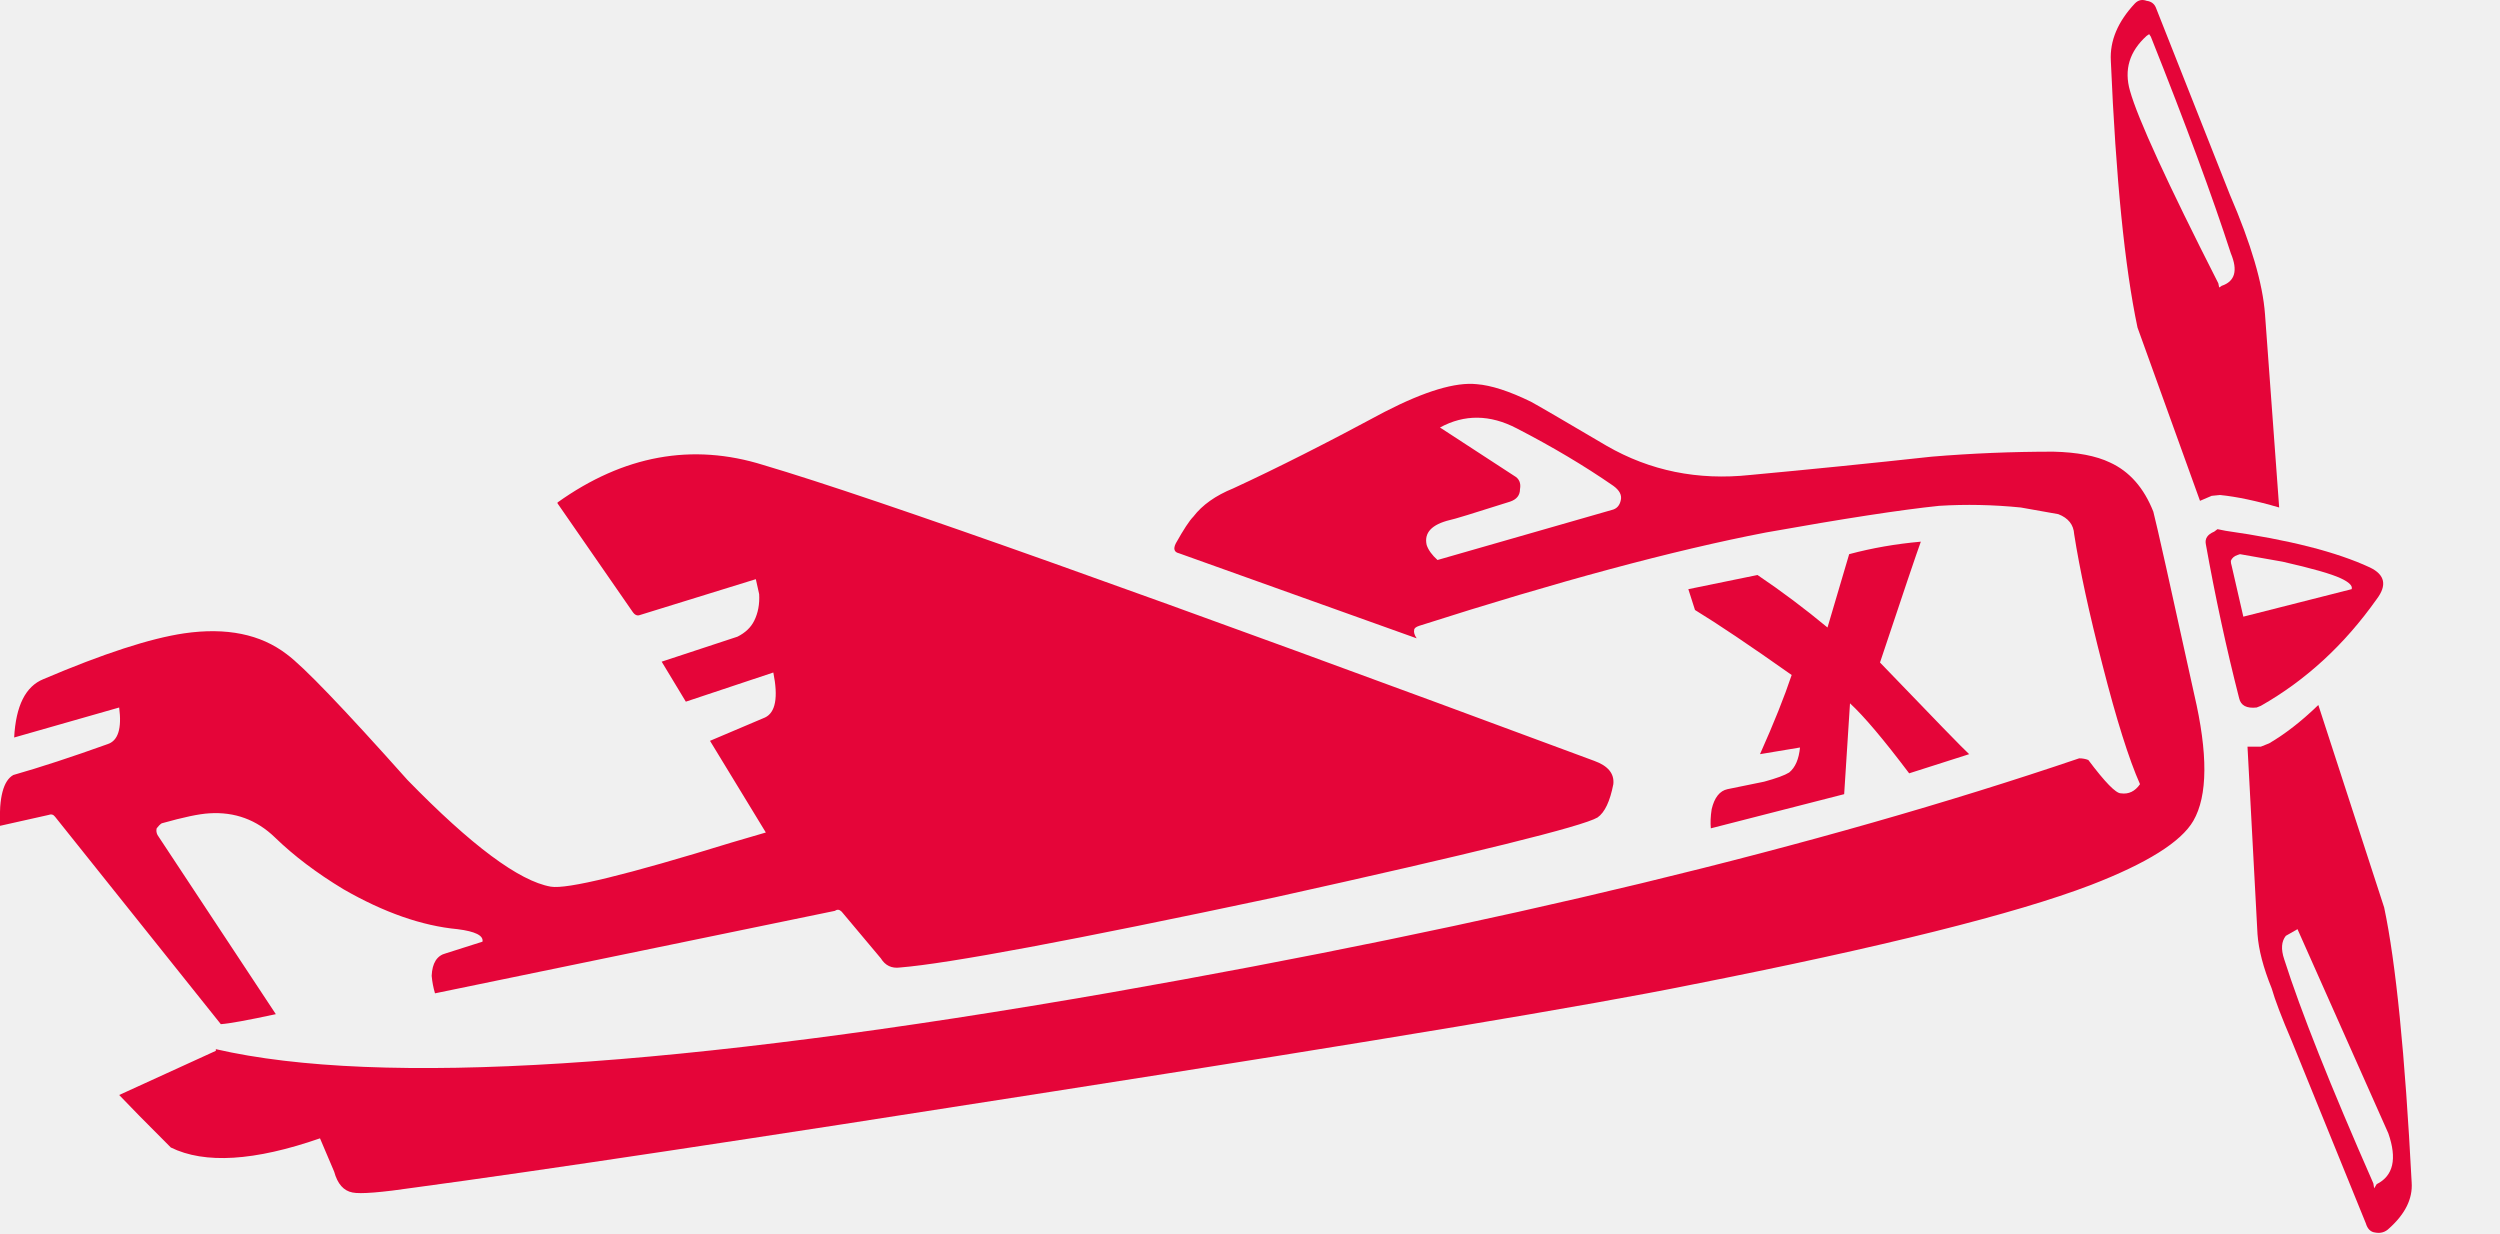
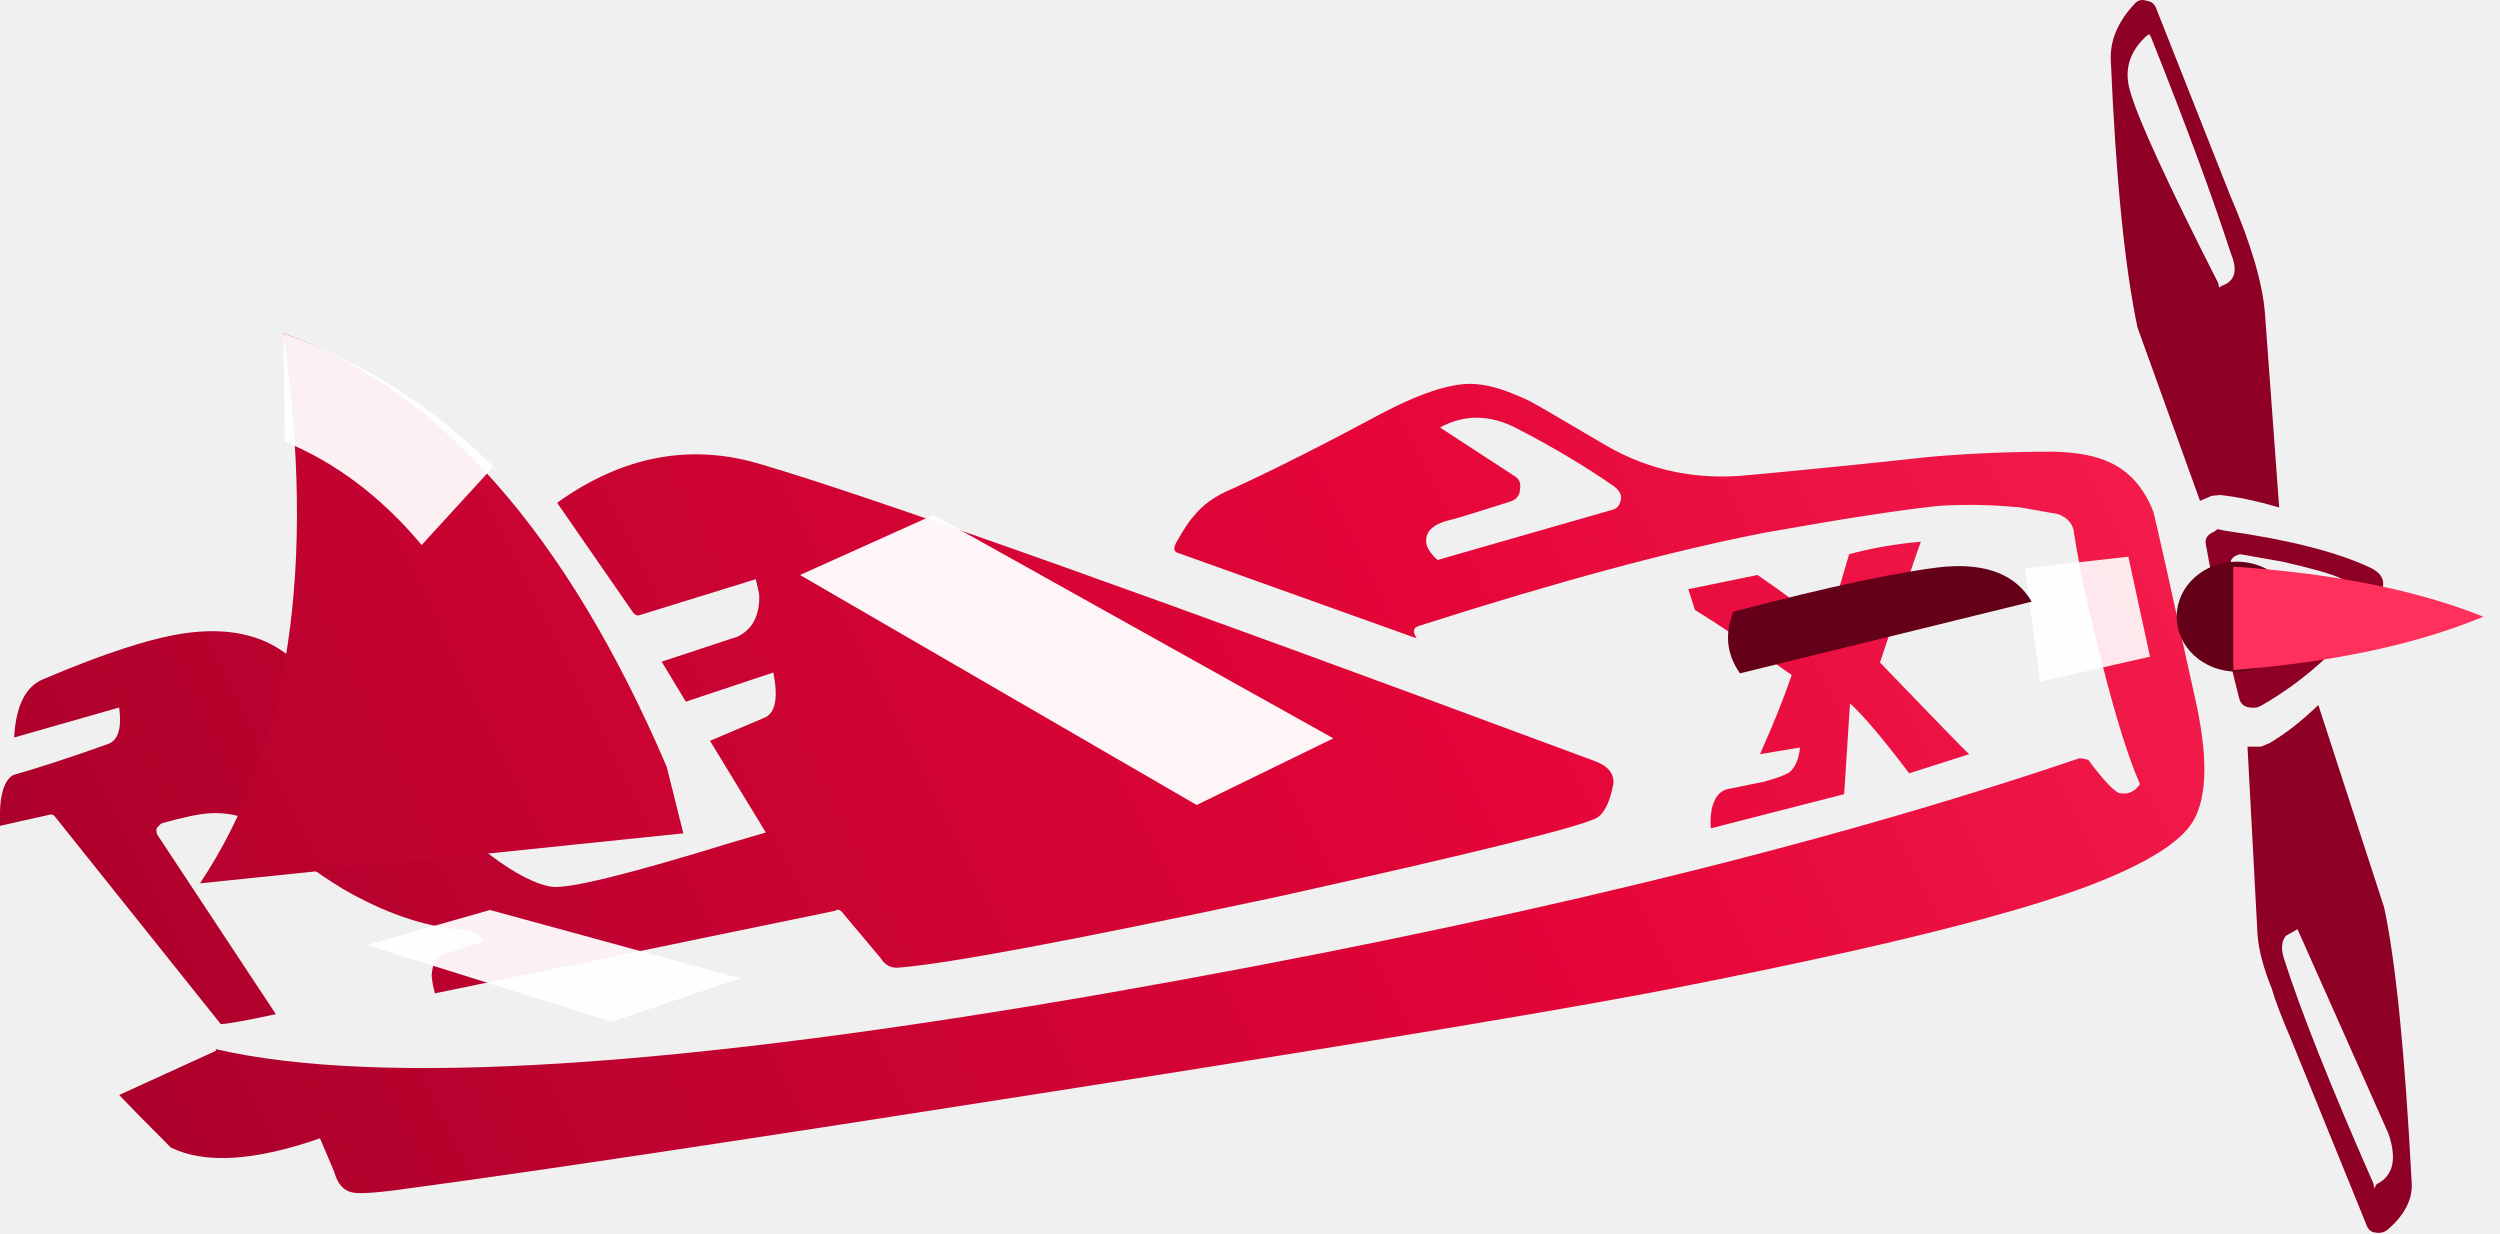
<svg xmlns="http://www.w3.org/2000/svg" xmlns:xlink="http://www.w3.org/1999/xlink" preserveAspectRatio="none" width="150" height="74">
  <defs>
-     <path fill="#E50539" d="m133.55 31.85-.5-.1-.2.15q-.6.25-.5.75.85 4.75 2 9.25.15.65 1.05.55l.25-.1q4.05-2.3 6.95-6.4.95-1.25-.4-1.9-3-1.4-8.65-2.2m.35 2.1q-.05-.15-.05-.3.1-.25.4-.35l.15-.05 2.55.45q2.65.6 3.5 1 .75.35.65.65L134.6 37l-.7-3.05m1.75 10.85h-.8l.6 11.25q.1 1.4.85 3.25.3 1.05 1.2 3.15l4.45 10.95q.15.5.55.55.5.1.85-.25 1.45-1.3 1.35-2.75-.6-11.55-1.65-16.5L139.1 42.3q-1.5 1.45-2.95 2.3l-.5.2m6.8 26.5-.05-.3q-3.85-8.75-5.35-13.45-.3-.9.1-1.4l.7-.4L143.3 68q.8 2.3-.7 3.05l-.15.25M129.35.45q-.15-.35-.55-.4-.4-.15-.7.15-1.55 1.65-1.45 3.45.45 10.55 1.6 16l3.75 10.4.7-.3.5-.05q1.5.15 3.55.75l-.85-11.6q-.2-2.75-2.1-7.15L129.35.45m-.4 1.6.1.15q3.15 7.9 4.8 13 .65 1.55-.55 1.95l-.15.1-.05-.25q-4.6-9.05-5.3-11.55-.55-1.9 1-3.3l.15-.1Z" id="a" />
-     <path fill="#E50539" d="M90.75-2.25q-2.25.2-4.3.75l-1.3 4.4q-2.05-1.7-4.2-3.15L76.8.6l.4 1.25q2.05 1.25 5.8 3.9-.65 1.95-1.9 4.75l2.4-.4q-.1 1.05-.65 1.5-.4.25-1.5.55l-2.2.45q-.7.15-.95 1.2-.1.65-.05 1.15l8-2.05.35-5.45q1.25 1.15 3.55 4.2l3.6-1.15q-.45-.4-5.35-5.5 2.1-6.3 2.45-7.25m-32.15-7.8q-5.2 2.8-9.1 4.6-1.6.65-2.4 1.7-.35.35-1.05 1.6-.25.5.2.6l14.25 5.1q-.2-.3-.15-.5 0-.15.3-.25 12.5-4 20.8-5.6 7-1.25 10.4-1.6 2.4-.15 4.9.1l2.25.4q.9.35.95 1.2.5 3.2 1.7 7.85 1.25 4.9 2.25 7.15-.45.65-1.15.55-.45 0-1.95-2-.25-.1-.55-.1-23.4 7.95-58.1 14.05-38.95 6.8-53.7 3.4v.1l-5.8 2.65q.85.9 3.1 3.15 3.05 1.5 8.95-.55l.85 2q.3 1.1 1.1 1.25.7.15 3.75-.3 11.15-1.5 38.2-5.75 29.45-4.6 38.3-6.4 17.25-3.4 24.05-6 5.05-1.95 6.15-3.85 1.3-2.25.05-7.6Q105-2.9 104.7-4.05q-.85-2.15-2.6-2.95-1.25-.6-3.4-.65-3.7 0-7.3.3-5.5.6-10.9 1.1-4.7.5-8.6-1.75-3.9-2.3-4.55-2.65-1.95-.95-3.25-1.05-1.9-.2-5.5 1.65m2.5 8q-.25-1.1 1.4-1.5.3-.05 3.6-1.1.6-.2.6-.75.1-.55-.35-.8L61.9-9.1q2.2-1.2 4.6.05 3.2 1.65 5.8 3.45.55.4.45.85-.1.5-.55.6l-10.45 3q-.5-.45-.65-.9m-39.8-4.8q-6.4-2-12.35 2.25v.05l4.5 6.5q.2.3.45.2L20.85 0l.2.9q.05.9-.3 1.6-.3.6-1 .95l-4.55 1.5 1.45 2.4L21.9 5.6q.45 2.25-.5 2.7l-3.3 1.4 3.35 5.5-2.05.6Q10 18.7 8.55 18.45q-2.85-.5-8.6-6.4Q-5.8 5.6-7.3 4.5q-2.35-1.8-6.15-1.25Q-16.5 3.7-21.9 6q-1.6.65-1.75 3.5l6.3-1.8q.25 1.9-.7 2.2-3.2 1.15-5.65 1.85-.9.5-.8 3.05l2.9-.65q.25-.1.4.1l9.95 12.45q.75-.05 3.3-.6l-7.1-10.75q-.1-.2-.05-.4.15-.2.3-.3 1.95-.55 2.85-.6 2.3-.15 3.95 1.45 1.7 1.65 4.1 3.1 3.65 2.1 6.85 2.4 1.6.2 1.5.75l-2.2.7q-.8.2-.85 1.35.05.55.2 1.05l24-4.95q.2-.15.4.05l2.35 2.8q.4.65 1.15.55 4.35-.35 22.45-4.2 18.05-4 19.4-4.8.65-.45.95-2 .1-.95-1.15-1.4Q31.45-3.85 21.3-6.85Z" id="b" />
+     <linearGradient id="arkjetPaint" x1="0" y1="74" x2="150" y2="0" gradientUnits="userSpaceOnUse">
+       <stop stop-color="#A9002A" />
+       <stop offset=".52" stop-color="#E50539" />
+       <stop offset="1" stop-color="#FF315C" />
+     </linearGradient>
+     <path fill="#8E0025" d="m133.55 31.85-.5-.1-.2.15q-.6.25-.5.75.85 4.75 2 9.25.15.65 1.05.55l.25-.1q4.05-2.3 6.95-6.4.95-1.25-.4-1.9-3-1.4-8.65-2.2m.35 2.1q-.05-.15-.05-.3.1-.25.4-.35l.15-.05 2.55.45q2.65.6 3.5 1 .75.35.65.65L134.6 37l-.7-3.05m1.75 10.85h-.8l.6 11.25q.1 1.4.85 3.25.3 1.05 1.2 3.15l4.45 10.95q.15.5.55.55.5.1.85-.25 1.45-1.3 1.35-2.75-.6-11.55-1.65-16.5L139.1 42.3q-1.5 1.45-2.95 2.3l-.5.2m6.8 26.5-.05-.3q-3.85-8.75-5.35-13.45-.3-.9.1-1.4l.7-.4L143.3 68q.8 2.3-.7 3.05l-.15.25M129.35.45q-.15-.35-.55-.4-.4-.15-.7.15-1.55 1.65-1.45 3.45.45 10.55 1.6 16l3.75 10.4.7-.3.5-.05q1.5.15 3.55.75l-.85-11.6q-.2-2.75-2.1-7.15L129.35.45m-.4 1.6.1.15q3.15 7.9 4.8 13 .65 1.55-.55 1.95l-.15.1-.05-.25q-4.6-9.05-5.3-11.55-.55-1.9 1-3.3l.15-.1Z" id="a" />
+     <path fill="url(#arkjetPaint)" d="M90.75-2.25q-2.25.2-4.3.75l-1.3 4.4q-2.05-1.7-4.2-3.15L76.8.6l.4 1.25q2.05 1.25 5.8 3.9-.65 1.95-1.9 4.75l2.4-.4q-.1 1.05-.65 1.5-.4.25-1.5.55l-2.2.45q-.7.15-.95 1.2-.1.65-.05 1.15l8-2.05.35-5.45q1.25 1.15 3.55 4.2l3.6-1.15q-.45-.4-5.35-5.5 2.1-6.3 2.45-7.25m-32.15-7.8q-5.2 2.8-9.1 4.6-1.6.65-2.4 1.7-.35.35-1.05 1.6-.25.5.2.6l14.25 5.1q-.2-.3-.15-.5 0-.15.3-.25 12.5-4 20.8-5.6 7-1.25 10.4-1.6 2.4-.15 4.9.1l2.25.4q.9.35.95 1.2.5 3.2 1.7 7.85 1.25 4.9 2.25 7.15-.45.65-1.15.55-.45 0-1.95-2-.25-.1-.55-.1-23.4 7.95-58.1 14.05-38.95 6.8-53.7 3.4v.1l-5.8 2.65q.85.9 3.1 3.15 3.05 1.5 8.95-.55l.85 2q.3 1.1 1.1 1.25.7.15 3.75-.3 11.15-1.5 38.2-5.75 29.45-4.6 38.3-6.4 17.25-3.4 24.05-6 5.05-1.95 6.15-3.85 1.3-2.25.05-7.6Q105-2.9 104.7-4.05q-.85-2.15-2.6-2.95-1.25-.6-3.4-.65-3.7 0-7.3.3-5.5.6-10.9 1.1-4.7.5-8.6-1.75-3.9-2.3-4.55-2.65-1.95-.95-3.25-1.05-1.9-.2-5.5 1.65m2.5 8q-.25-1.1 1.4-1.5.3-.05 3.6-1.1.6-.2.6-.75.1-.55-.35-.8L61.9-9.1q2.2-1.2 4.6.05 3.2 1.65 5.8 3.45.55.4.45.85-.1.5-.55.6l-10.45 3q-.5-.45-.65-.9m-39.8-4.8q-6.4-2-12.35 2.25v.05l4.5 6.5q.2.3.45.2L20.85 0l.2.9q.05.9-.3 1.6-.3.6-1 .95l-4.55 1.5 1.45 2.4L21.9 5.6q.45 2.25-.5 2.7l-3.3 1.4 3.35 5.5-2.05.6Q10 18.7 8.55 18.45q-2.85-.5-8.6-6.4Q-5.8 5.6-7.3 4.5q-2.35-1.8-6.15-1.25Q-16.5 3.7-21.9 6q-1.6.65-1.75 3.5l6.3-1.8q.25 1.9-.7 2.2-3.2 1.15-5.65 1.85-.9.5-.8 3.05l2.9-.65q.25-.1.4.1l9.95 12.45q.75-.05 3.3-.6l-7.1-10.75q-.1-.2-.05-.4.15-.2.3-.3 1.95-.55 2.85-.6 2.3-.15 3.95 1.45 1.7 1.65 4.1 3.1 3.65 2.1 6.85 2.4 1.6.2 1.5.75l-2.2.7q-.8.2-.85 1.35.05.55.2 1.05l24-4.95q.2-.15.4.05l2.35 2.8q.4.65 1.15.55 4.35-.35 22.45-4.2 18.05-4 19.4-4.8.65-.45.95-2 .1-.95-1.15-1.4Q31.45-3.85 21.3-6.85Z" id="b" />
  </defs>
  <use xlink:href="#a" />
  <use xlink:href="#b" transform="translate(24.5 34.75)" />
+   <ellipse cx="134.2" cy="37" rx="3.6" ry="3.3" fill="#650019" />
+   <path fill="#FF315C" d="M134 34q9 .6 15 3-6 2.5-15 3.2Z" />
+   <path fill="url(#arkjetPaint)" d="M12 53q8-12 5-33 14 5 23 26l1 4Z" />
+   <path fill="#fff" opacity=".94" d="M17 20q7.2 2.6 12.6 8l-4.3 4.7q-3.6-4.3-8.2-6.2Z" />
+   <path fill="#fff" opacity=".96" d="m48 34.5 8-3.6 24 13.4-8.2 4Z" />
+   <path fill="#fff" opacity=".94" d="m22 56.7 7.4-2.1 15 4.1-7.7 2.6Z" />
+   <path fill="#fff" opacity=".9" d="m121.5 34.1 6.2-.7 1.3 6-6.6 1.5Z" />
+   <path fill="#650019" d="M104 36.7q8.8-2.3 12.7-2.7 3.8-.3 5.2 2.1l-17.5 4.3q-1.2-1.7-.4-3.7Z" />
</svg>
